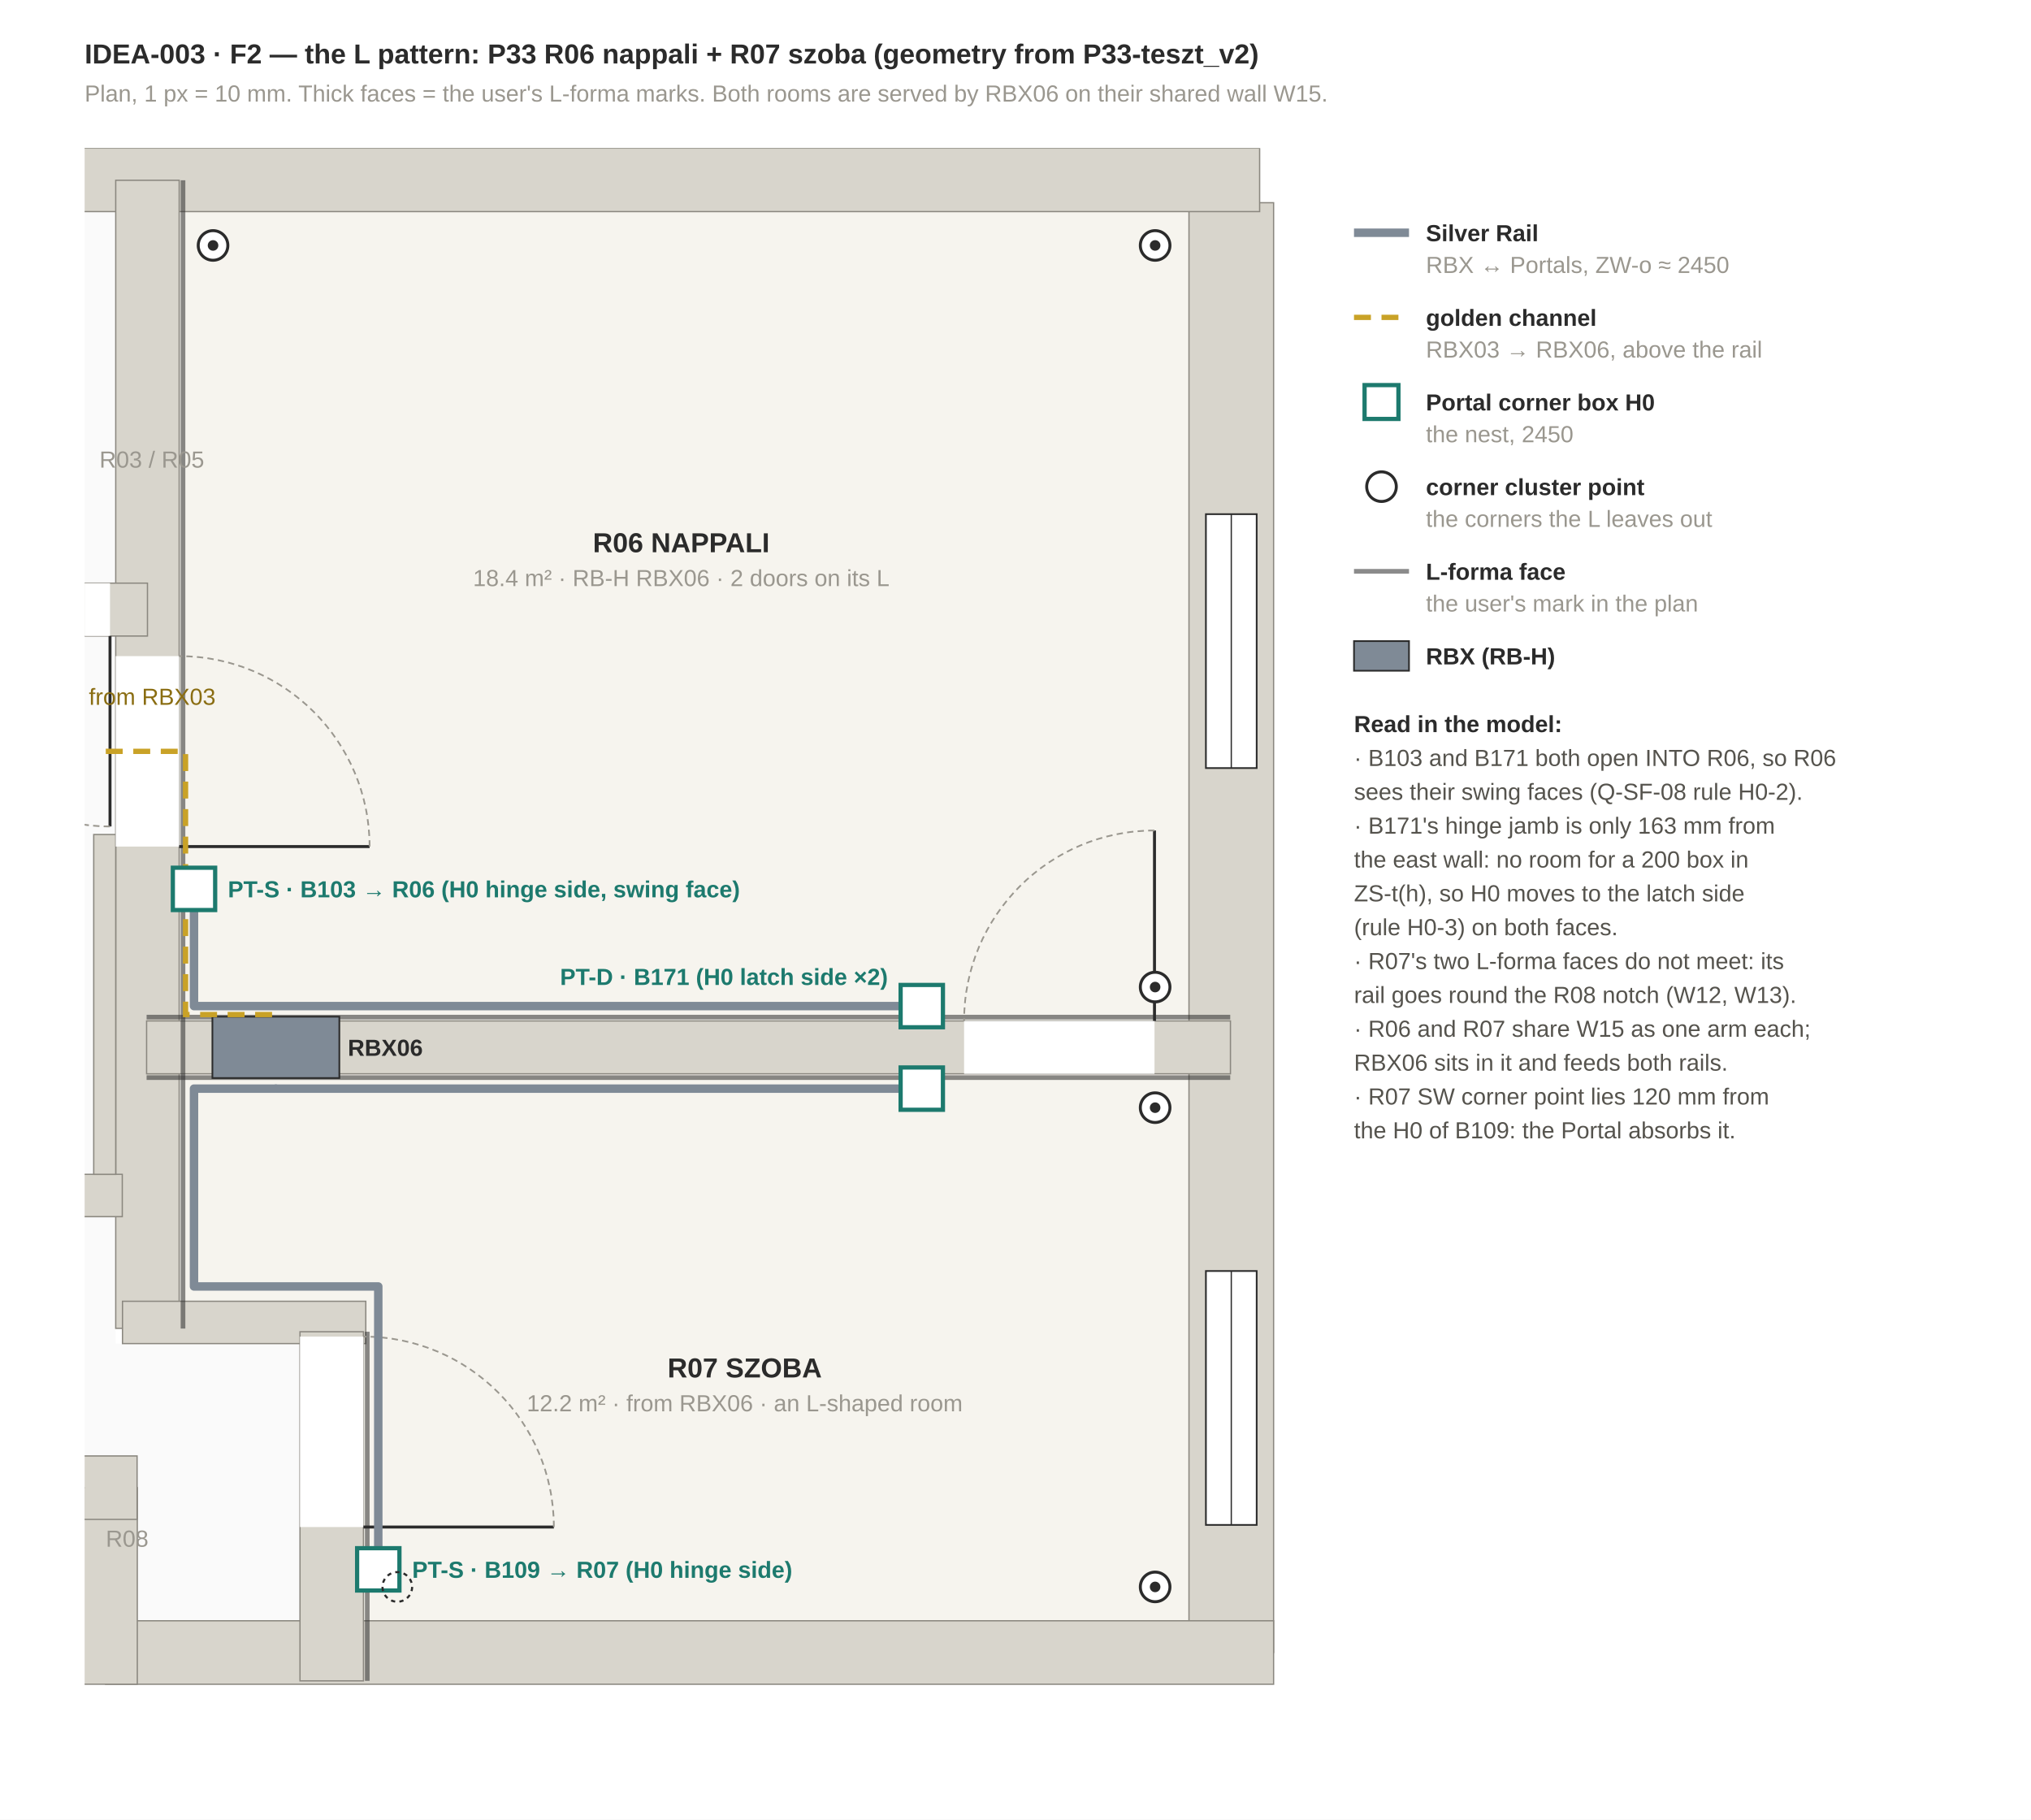
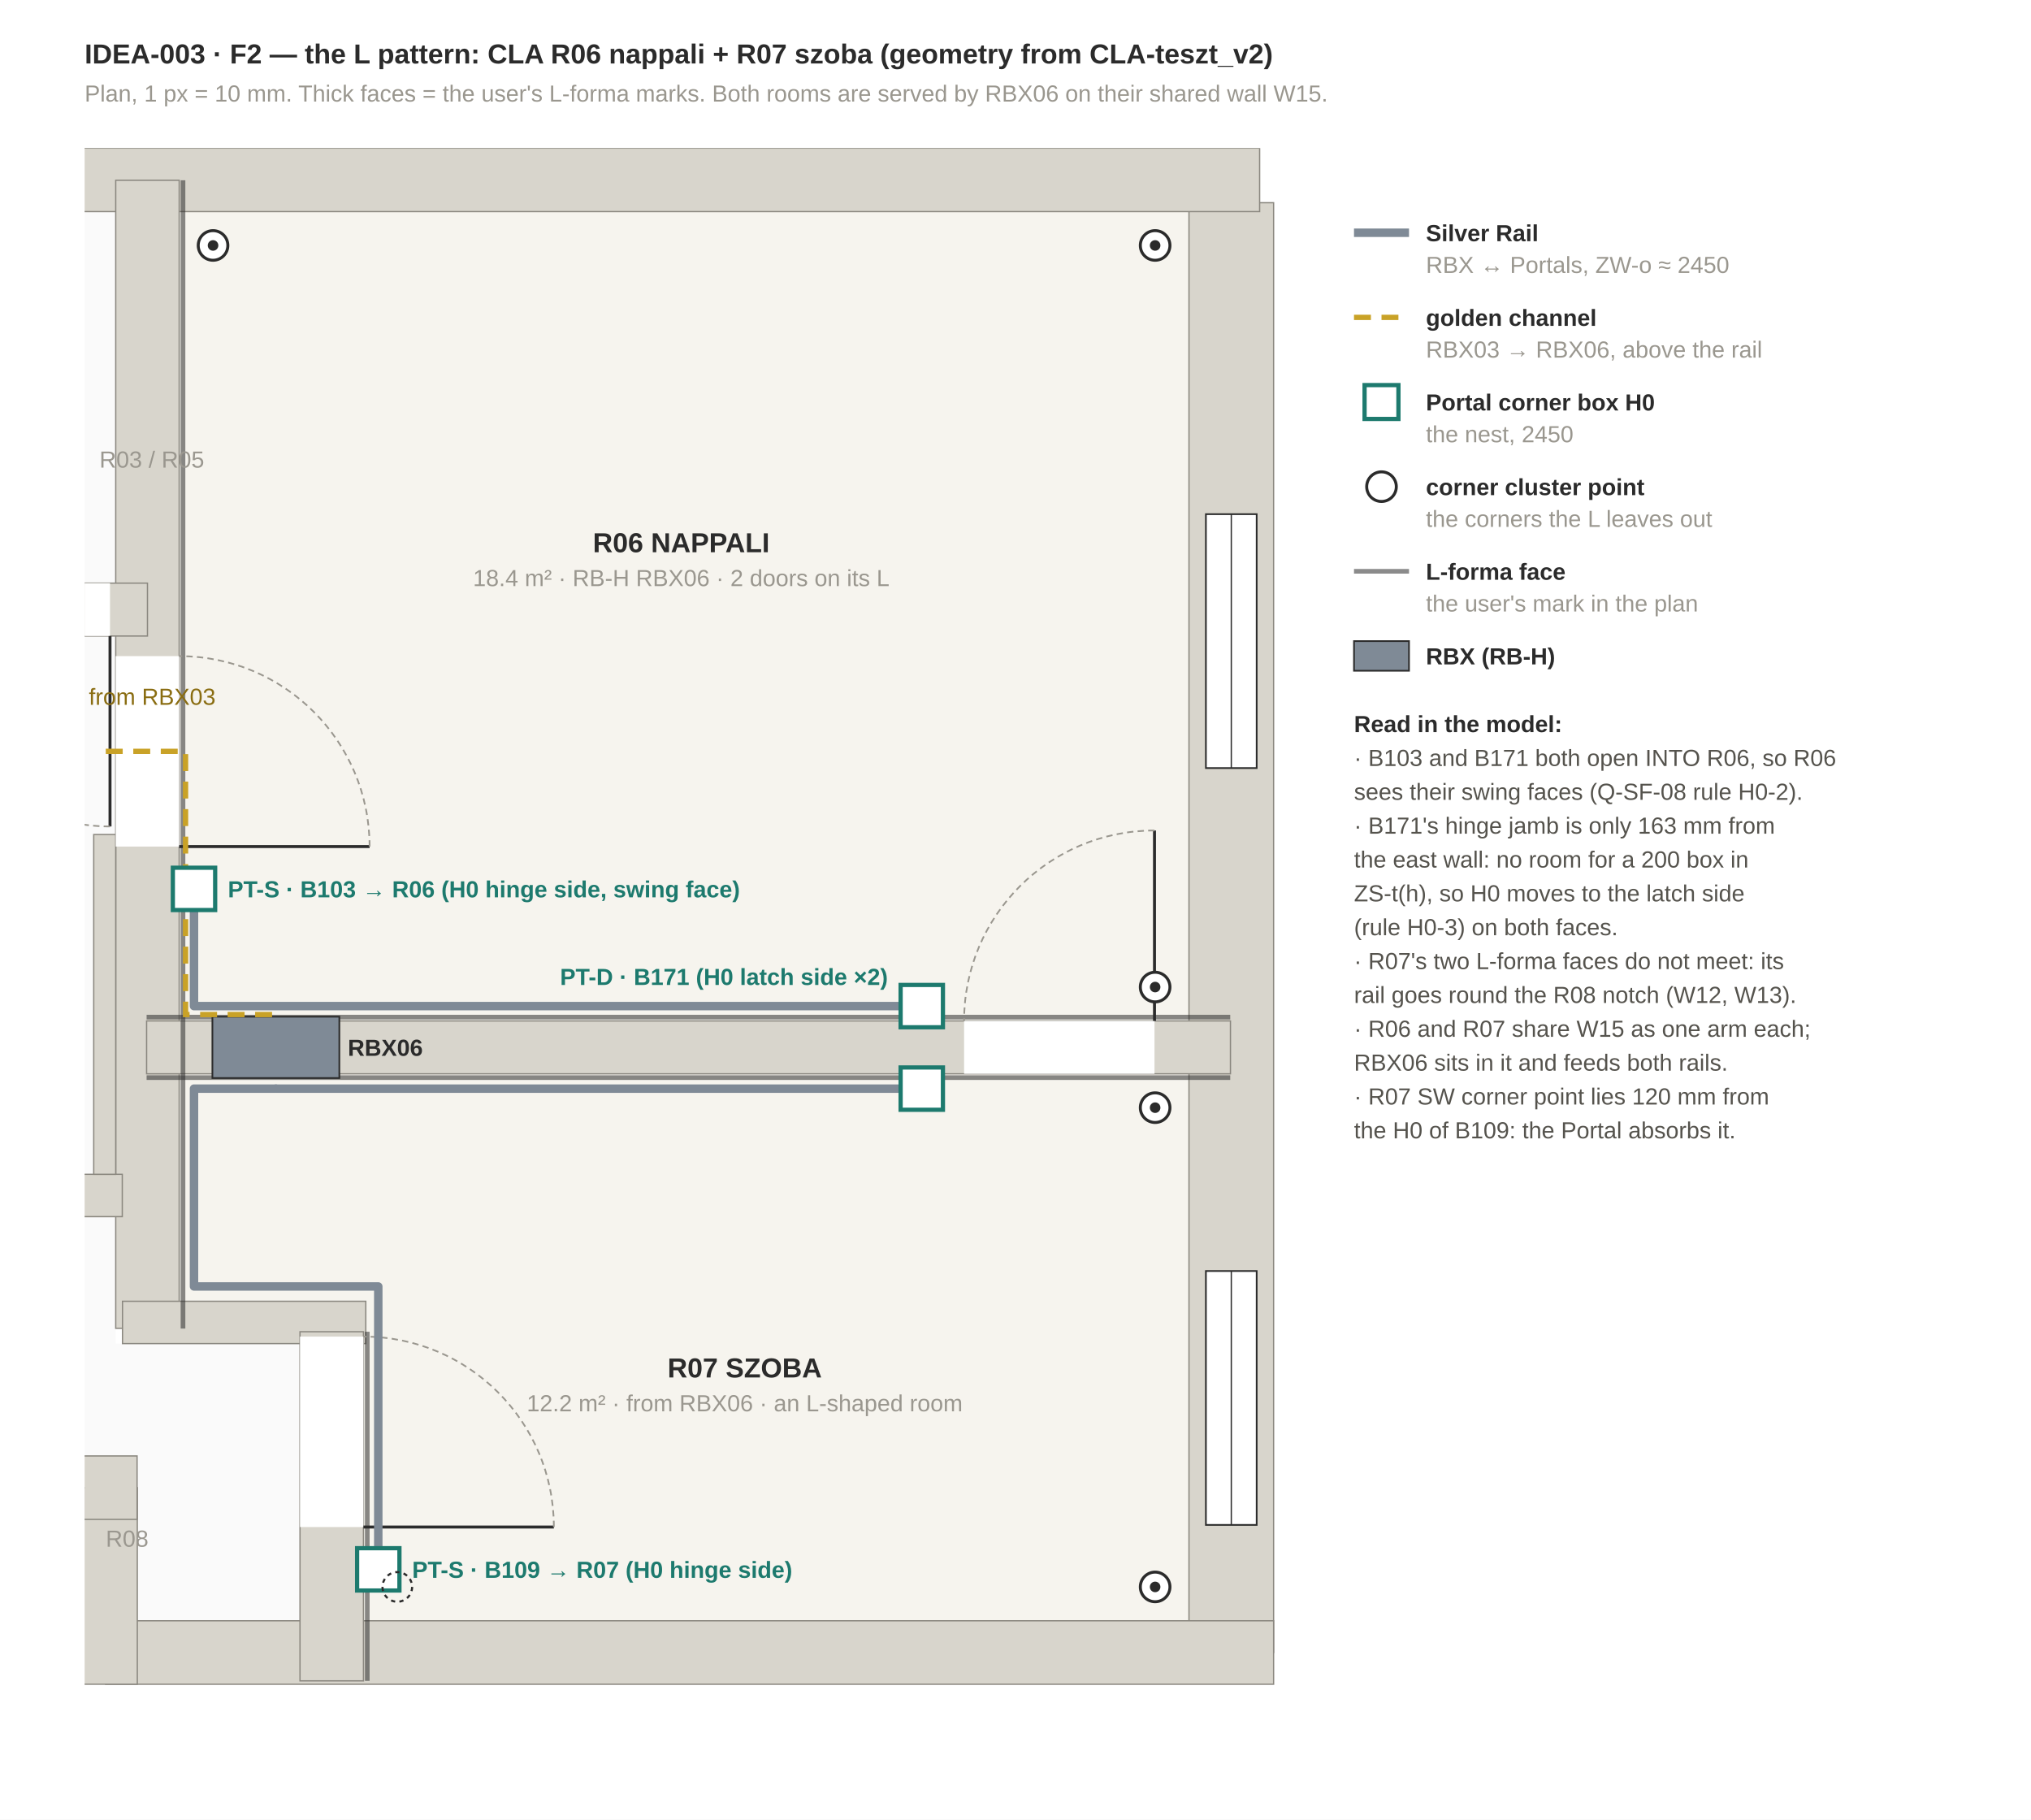
<svg xmlns="http://www.w3.org/2000/svg" viewBox="0 0 960 860" width="960" height="860" font-family="'Segoe UI', 'Helvetica Neue', Arial, sans-serif" role="img">
  <rect width="960" height="860" fill="#ffffff" />
  <defs>
    <clipPath id="vw">
      <rect x="40" y="70" width="568" height="731" />
    </clipPath>
  </defs>
-   <text x="40" y="30" font-size="13" fill="#2b2b2b" font-weight="600">IDEA-003 · F2 — the L pattern: P33 R06 nappali + R07 szoba (geometry from P33-teszt_v2)</text>
+   <text x="40" y="30" font-size="13" fill="#2b2b2b" font-weight="600">IDEA-003 · F2 — the L pattern: CLA R06 nappali + R07 szoba (geometry from CLA-teszt_v2)</text>
  <text x="40" y="48" font-size="11" fill="#9a978f">Plan, 1 px = 10 mm. Thick faces = the user's L-forma marks. Both rooms are served by RBX06 on their shared wall W15.</text>
  <g clip-path="url(#vw)">
    <polygon points="-226,279.2 -369.6,279.2 -369.6,100 -226,100" fill="#fafafa" stroke="none" />
    <polygon points="-139.5,688.1 -369.6,688.1 -369.6,304.2 -115,304.2 -115,300.6 54.7,300.6 54.7,394.4 44.3,394.4 44.3,555 -139.5,555" fill="#fafafa" stroke="none" />
    <polygon points="-140,279.2 -206,279.2 -206,100 -140,100" fill="#fafafa" stroke="none" />
    <polygon points="54.7,275.6 -31.5,275.6 -31.5,100 54.7,100" fill="#fafafa" stroke="none" />
    <polygon points="-51.5,300.6 -115,300.6 -115,100 -51.5,100" fill="#fafafa" stroke="none" />
    <polygon points="562,482.5 84.7,482.5 84.7,100 562,100" fill="#f6f4ee" stroke="none" />
    <polygon points="562,766 171.8,766 171.8,615 84.7,615 84.7,507.5 562,507.5" fill="#f6f4ee" stroke="none" />
    <polygon points="141.8,766 64.9,766 64.9,688.1 -114.5,688.1 -114.5,575 54.7,575 54.7,635 141.8,635" fill="#fafafa" stroke="none" />
    <rect x="562" y="95.8" width="40" height="685.2" fill="#d8d5cc" stroke="#8a877f" stroke-width="0.6" />
    <rect x="49.9" y="766" width="552.1" height="30" fill="#d8d5cc" stroke="#8a877f" stroke-width="0.6" />
    <rect x="34.9" y="703.1" width="30" height="92.9" fill="#d8d5cc" stroke="#8a877f" stroke-width="0.6" />
    <rect x="-400.4" y="688.1" width="465.2" height="30" fill="#d8d5cc" stroke="#8a877f" stroke-width="0.6" />
    <rect x="-399.6" y="75" width="30" height="640" fill="#d8d5cc" stroke="#8a877f" stroke-width="0.6" />
    <rect x="-404.6" y="70" width="1000" height="30" fill="#d8d5cc" stroke="#8a877f" stroke-width="0.6" />
    <rect x="54.7" y="85.2" width="30" height="542.6" fill="#d8d5cc" stroke="#8a877f" stroke-width="0.6" />
    <rect x="57.9" y="615" width="115" height="20" fill="#d8d5cc" stroke="#8a877f" stroke-width="0.6" />
    <rect x="141.8" y="629.4" width="30" height="165" fill="#d8d5cc" stroke="#8a877f" stroke-width="0.6" />
    <rect x="69.3" y="482.5" width="512.3" height="25" fill="#d8d5cc" stroke="#8a877f" stroke-width="0.6" />
    <rect x="-139.5" y="555" width="25" height="148.1" fill="#d8d5cc" stroke="#8a877f" stroke-width="0.6" />
    <rect x="-51.5" y="85.2" width="20" height="202.9" fill="#d8d5cc" stroke="#8a877f" stroke-width="0.6" />
    <rect x="-54" y="275.6" width="123.7" height="25" fill="#d8d5cc" stroke="#8a877f" stroke-width="0.6" />
    <rect x="-140" y="85.2" width="25" height="206.5" fill="#d8d5cc" stroke="#8a877f" stroke-width="0.6" />
    <rect x="-400.4" y="279.2" width="285.3" height="25" fill="#d8d5cc" stroke="#8a877f" stroke-width="0.6" />
    <rect x="-226" y="85.2" width="20" height="206.5" fill="#d8d5cc" stroke="#8a877f" stroke-width="0.6" />
    <rect x="-139.5" y="555" width="197.3" height="20" fill="#d8d5cc" stroke="#8a877f" stroke-width="0.6" />
    <rect x="-57.1" y="570" width="25" height="90" fill="#d8d5cc" stroke="#8a877f" stroke-width="0.6" />
    <rect x="44.3" y="394.4" width="10.4" height="160.6" fill="#d8d5cc" stroke="#8a877f" stroke-width="0.6" />
    <line x1="69.3" y1="509.3" x2="581.5" y2="509.3" stroke="#2b2b2b" stroke-width="2.2" opacity="0.55" />
    <line x1="173.6" y1="629.4" x2="173.6" y2="794.4" stroke="#2b2b2b" stroke-width="2.2" opacity="0.55" />
    <line x1="69.3" y1="480.7" x2="581.5" y2="480.7" stroke="#2b2b2b" stroke-width="2.2" opacity="0.55" />
    <line x1="86.5" y1="85.2" x2="86.5" y2="627.9" stroke="#2b2b2b" stroke-width="2.2" opacity="0.55" />
    <rect x="570" y="243" width="24" height="120" fill="#ffffff" stroke="#2b2b2b" stroke-width="0.8" />
    <line x1="582" y1="243" x2="582" y2="363" stroke="#2b2b2b" stroke-width="0.6" />
    <rect x="570" y="600.7" width="24" height="120" fill="#ffffff" stroke="#2b2b2b" stroke-width="0.8" />
    <line x1="582" y1="600.7" x2="582" y2="720.7" stroke="#2b2b2b" stroke-width="0.6" />
    <rect x="-396.6" y="543.6" width="24" height="120" fill="#ffffff" stroke="#2b2b2b" stroke-width="0.8" />
    <line x1="-384.6" y1="543.6" x2="-384.6" y2="663.6" stroke="#2b2b2b" stroke-width="0.6" />
    <rect x="-396.6" y="332.9" width="24" height="120" fill="#ffffff" stroke="#2b2b2b" stroke-width="0.8" />
    <line x1="-384.6" y1="332.9" x2="-384.6" y2="452.9" stroke="#2b2b2b" stroke-width="0.6" />
    <rect x="54.7" y="310.1" width="30" height="90" fill="#ffffff" />
    <line x1="84.7" y1="400.1" x2="174.7" y2="400.1" stroke="#2b2b2b" stroke-width="1.4" />
    <path d="M 174.7 400.1 A 90 90 0 0 0 84.7 310.1" fill="none" stroke="#9a978f" stroke-width="0.8" stroke-dasharray="3 2" />
    <rect x="-38" y="275.6" width="90" height="25" fill="#ffffff" />
    <line x1="52" y1="300.6" x2="52" y2="390.6" stroke="#2b2b2b" stroke-width="1.4" />
    <path d="M 52 390.6 A 90 90 0 0 1 -38 300.6" fill="none" stroke="#9a978f" stroke-width="0.8" stroke-dasharray="3 2" />
    <rect x="-226" y="175" width="20" height="90" fill="#ffffff" />
    <line x1="-206" y1="265" x2="-116" y2="265" stroke="#2b2b2b" stroke-width="1.4" />
    <path d="M -116 265 A 90 90 0 0 0 -206 175" fill="none" stroke="#9a978f" stroke-width="0.8" stroke-dasharray="3 2" />
    <rect x="-357.4" y="279.2" width="90" height="25" fill="#ffffff" />
    <line x1="-267.4" y1="304.2" x2="-267.4" y2="394.2" stroke="#2b2b2b" stroke-width="1.4" />
    <path d="M -267.4 394.2 A 90 90 0 0 1 -357.4 304.2" fill="none" stroke="#9a978f" stroke-width="0.8" stroke-dasharray="3 2" />
    <rect x="-399.6" y="174.8" width="30" height="90" fill="#ffffff" />
    <line x1="-369.6" y1="264.8" x2="-279.6" y2="264.8" stroke="#2b2b2b" stroke-width="1.4" />
    <path d="M -279.6 264.8 A 90 90 0 0 0 -369.6 174.8" fill="none" stroke="#9a978f" stroke-width="0.8" stroke-dasharray="3 2" />
    <rect x="141.8" y="631.7" width="30" height="90" fill="#ffffff" />
    <line x1="171.8" y1="721.7" x2="261.8" y2="721.7" stroke="#2b2b2b" stroke-width="1.4" />
    <path d="M 261.8 721.7 A 90 90 0 0 0 171.8 631.7" fill="none" stroke="#9a978f" stroke-width="0.8" stroke-dasharray="3 2" />
    <rect x="455.7" y="482.5" width="90" height="25" fill="#ffffff" />
    <line x1="545.7" y1="482.5" x2="545.7" y2="392.5" stroke="#2b2b2b" stroke-width="1.4" />
    <path d="M 545.7 392.5 A 90 90 0 0 0 455.7 482.5" fill="none" stroke="#9a978f" stroke-width="0.8" stroke-dasharray="3 2" />
    <rect x="100.4" y="480.5" width="60" height="29" fill="#7f8a96" stroke="#2b2b2b" stroke-width="0.8" />
    <polyline points="91.7,420.1 91.7,475.5 435.7,475.5" fill="none" stroke="#7f8a96" stroke-width="4" stroke-linejoin="round" stroke-linecap="round" />
    <polyline points="130.4,514.5 91.7,514.5 91.7,608 178.8,608 178.8,741.7" fill="none" stroke="#7f8a96" stroke-width="4" stroke-linejoin="round" stroke-linecap="round" />
    <polyline points="130.4,514.5 435.7,514.5" fill="none" stroke="#7f8a96" stroke-width="4" stroke-linejoin="round" stroke-linecap="round" />
    <polyline points="50,355.1 87.7,355.1 87.7,479.5 130.4,479.5" fill="none" stroke="#c9a227" stroke-width="2.5" stroke-dasharray="8 5" />
    <rect x="81.7" y="410.1" width="20" height="20" fill="#ffffff" stroke="#1d7a6e" stroke-width="2" />
    <text x="107.7" y="424.1" font-size="11" fill="#1d7a6e" text-anchor="start" font-weight="600">PT-S · B103 → R06 (H0 hinge side, swing face)</text>
    <rect x="425.7" y="465.5" width="20" height="20" fill="#ffffff" stroke="#1d7a6e" stroke-width="2" />
    <text x="419.7" y="465.5" font-size="11" fill="#1d7a6e" text-anchor="end" font-weight="600">PT-D · B171 (H0 latch side ×2)</text>
    <rect x="425.7" y="504.5" width="20" height="20" fill="#ffffff" stroke="#1d7a6e" stroke-width="2" />
    <text x="419.7" y="518.5" font-size="11" fill="#1d7a6e" text-anchor="end" font-weight="600" />
    <rect x="168.8" y="731.7" width="20" height="20" fill="#ffffff" stroke="#1d7a6e" stroke-width="2" />
    <text x="194.8" y="745.7" font-size="11" fill="#1d7a6e" text-anchor="start" font-weight="600">PT-S · B109 → R07 (H0 hinge side)</text>
    <circle cx="100.7" cy="116" r="7" fill="#ffffff" stroke="#2b2b2b" stroke-width="1.4" />
    <circle cx="100.7" cy="116" r="2.5" fill="#2b2b2b" />
    <circle cx="546" cy="116" r="7" fill="#ffffff" stroke="#2b2b2b" stroke-width="1.4" />
    <circle cx="546" cy="116" r="2.5" fill="#2b2b2b" />
    <circle cx="546" cy="466.5" r="7" fill="#ffffff" stroke="#2b2b2b" stroke-width="1.4" />
    <circle cx="546" cy="466.5" r="2.5" fill="#2b2b2b" />
    <circle cx="546" cy="523.5" r="7" fill="#ffffff" stroke="#2b2b2b" stroke-width="1.4" />
    <circle cx="546" cy="523.5" r="2.5" fill="#2b2b2b" />
    <circle cx="546" cy="750" r="7" fill="#ffffff" stroke="#2b2b2b" stroke-width="1.4" />
    <circle cx="546" cy="750" r="2.5" fill="#2b2b2b" />
    <circle cx="187.8" cy="750" r="7" fill="none" stroke="#2b2b2b" stroke-width="1" stroke-dasharray="2 2" />
  </g>
  <text x="322" y="261" font-size="13" fill="#2b2b2b" text-anchor="middle" font-weight="600">R06 NAPPALI</text>
  <text x="322" y="277" font-size="11" fill="#9a978f" text-anchor="middle">18.4 m² · RB-H RBX06 · 2 doors on its L</text>
  <text x="352" y="651" font-size="13" fill="#2b2b2b" text-anchor="middle" font-weight="600">R07 SZOBA</text>
  <text x="352" y="667" font-size="11" fill="#9a978f" text-anchor="middle">12.2 m² · from RBX06 · an L-shaped room</text>
  <text x="164.4" y="499" font-size="11" fill="#2b2b2b" font-weight="600">RBX06</text>
  <text x="42" y="333.1" font-size="11" fill="#8a6d12">from RBX03</text>
  <text x="50" y="731" font-size="11" fill="#9a978f">R08</text>
  <text x="47" y="221" font-size="11" fill="#9a978f">R03 / R05</text>
  <line x1="640" y1="110" x2="666" y2="110" stroke="#7f8a96" stroke-width="4" />
  <text x="674" y="114" font-size="11" fill="#2b2b2b" font-weight="600">Silver Rail</text>
  <text x="674" y="129" font-size="11" fill="#9a978f">RBX ↔ Portals, ZW-o ≈ 2450</text>
  <line x1="640" y1="150" x2="666" y2="150" stroke="#c9a227" stroke-width="2.5" stroke-dasharray="8 5" />
  <text x="674" y="154" font-size="11" fill="#2b2b2b" font-weight="600">golden channel</text>
  <text x="674" y="169" font-size="11" fill="#9a978f">RBX03 → RBX06, above the rail</text>
  <rect x="645" y="182" width="16" height="16" fill="#ffffff" stroke="#1d7a6e" stroke-width="2" />
  <text x="674" y="194" font-size="11" fill="#2b2b2b" font-weight="600">Portal corner box H0</text>
  <text x="674" y="209" font-size="11" fill="#9a978f">the nest, 2450</text>
  <circle cx="653" cy="230" r="7" fill="#ffffff" stroke="#2b2b2b" stroke-width="1.4" />
  <text x="674" y="234" font-size="11" fill="#2b2b2b" font-weight="600">corner cluster point</text>
  <text x="674" y="249" font-size="11" fill="#9a978f">the corners the L leaves out</text>
  <line x1="640" y1="270" x2="666" y2="270" stroke="#2b2b2b" stroke-width="2.2" opacity="0.55" />
  <text x="674" y="274" font-size="11" fill="#2b2b2b" font-weight="600">L-forma face</text>
  <text x="674" y="289" font-size="11" fill="#9a978f">the user's mark in the plan</text>
  <rect x="640" y="303" width="26" height="14" fill="#7f8a96" stroke="#2b2b2b" stroke-width="0.8" />
  <text x="674" y="314" font-size="11" fill="#2b2b2b" font-weight="600">RBX (RB-H)</text>
  <text x="640" y="346" font-size="11" fill="#2b2b2b" font-weight="600">Read in the model:</text>
  <text x="640" y="362" font-size="11" fill="#55534d" font-weight="400">· B103 and B171 both open INTO R06, so R06</text>
  <text x="640" y="378" font-size="11" fill="#55534d" font-weight="400">  sees their swing faces (Q-SF-08 rule H0-2).</text>
  <text x="640" y="394" font-size="11" fill="#55534d" font-weight="400">· B171's hinge jamb is only 163 mm from</text>
  <text x="640" y="410" font-size="11" fill="#55534d" font-weight="400">  the east wall: no room for a 200 box in</text>
  <text x="640" y="426" font-size="11" fill="#55534d" font-weight="400">  ZS-t(h), so H0 moves to the latch side</text>
  <text x="640" y="442" font-size="11" fill="#55534d" font-weight="400">  (rule H0-3) on both faces.</text>
  <text x="640" y="458" font-size="11" fill="#55534d" font-weight="400">· R07's two L-forma faces do not meet: its</text>
  <text x="640" y="474" font-size="11" fill="#55534d" font-weight="400">  rail goes round the R08 notch (W12, W13).</text>
  <text x="640" y="490" font-size="11" fill="#55534d" font-weight="400">· R06 and R07 share W15 as one arm each;</text>
  <text x="640" y="506" font-size="11" fill="#55534d" font-weight="400">  RBX06 sits in it and feeds both rails.</text>
  <text x="640" y="522" font-size="11" fill="#55534d" font-weight="400">· R07 SW corner point lies 120 mm from</text>
  <text x="640" y="538" font-size="11" fill="#55534d" font-weight="400">  the H0 of B109: the Portal absorbs it.</text>
</svg>
